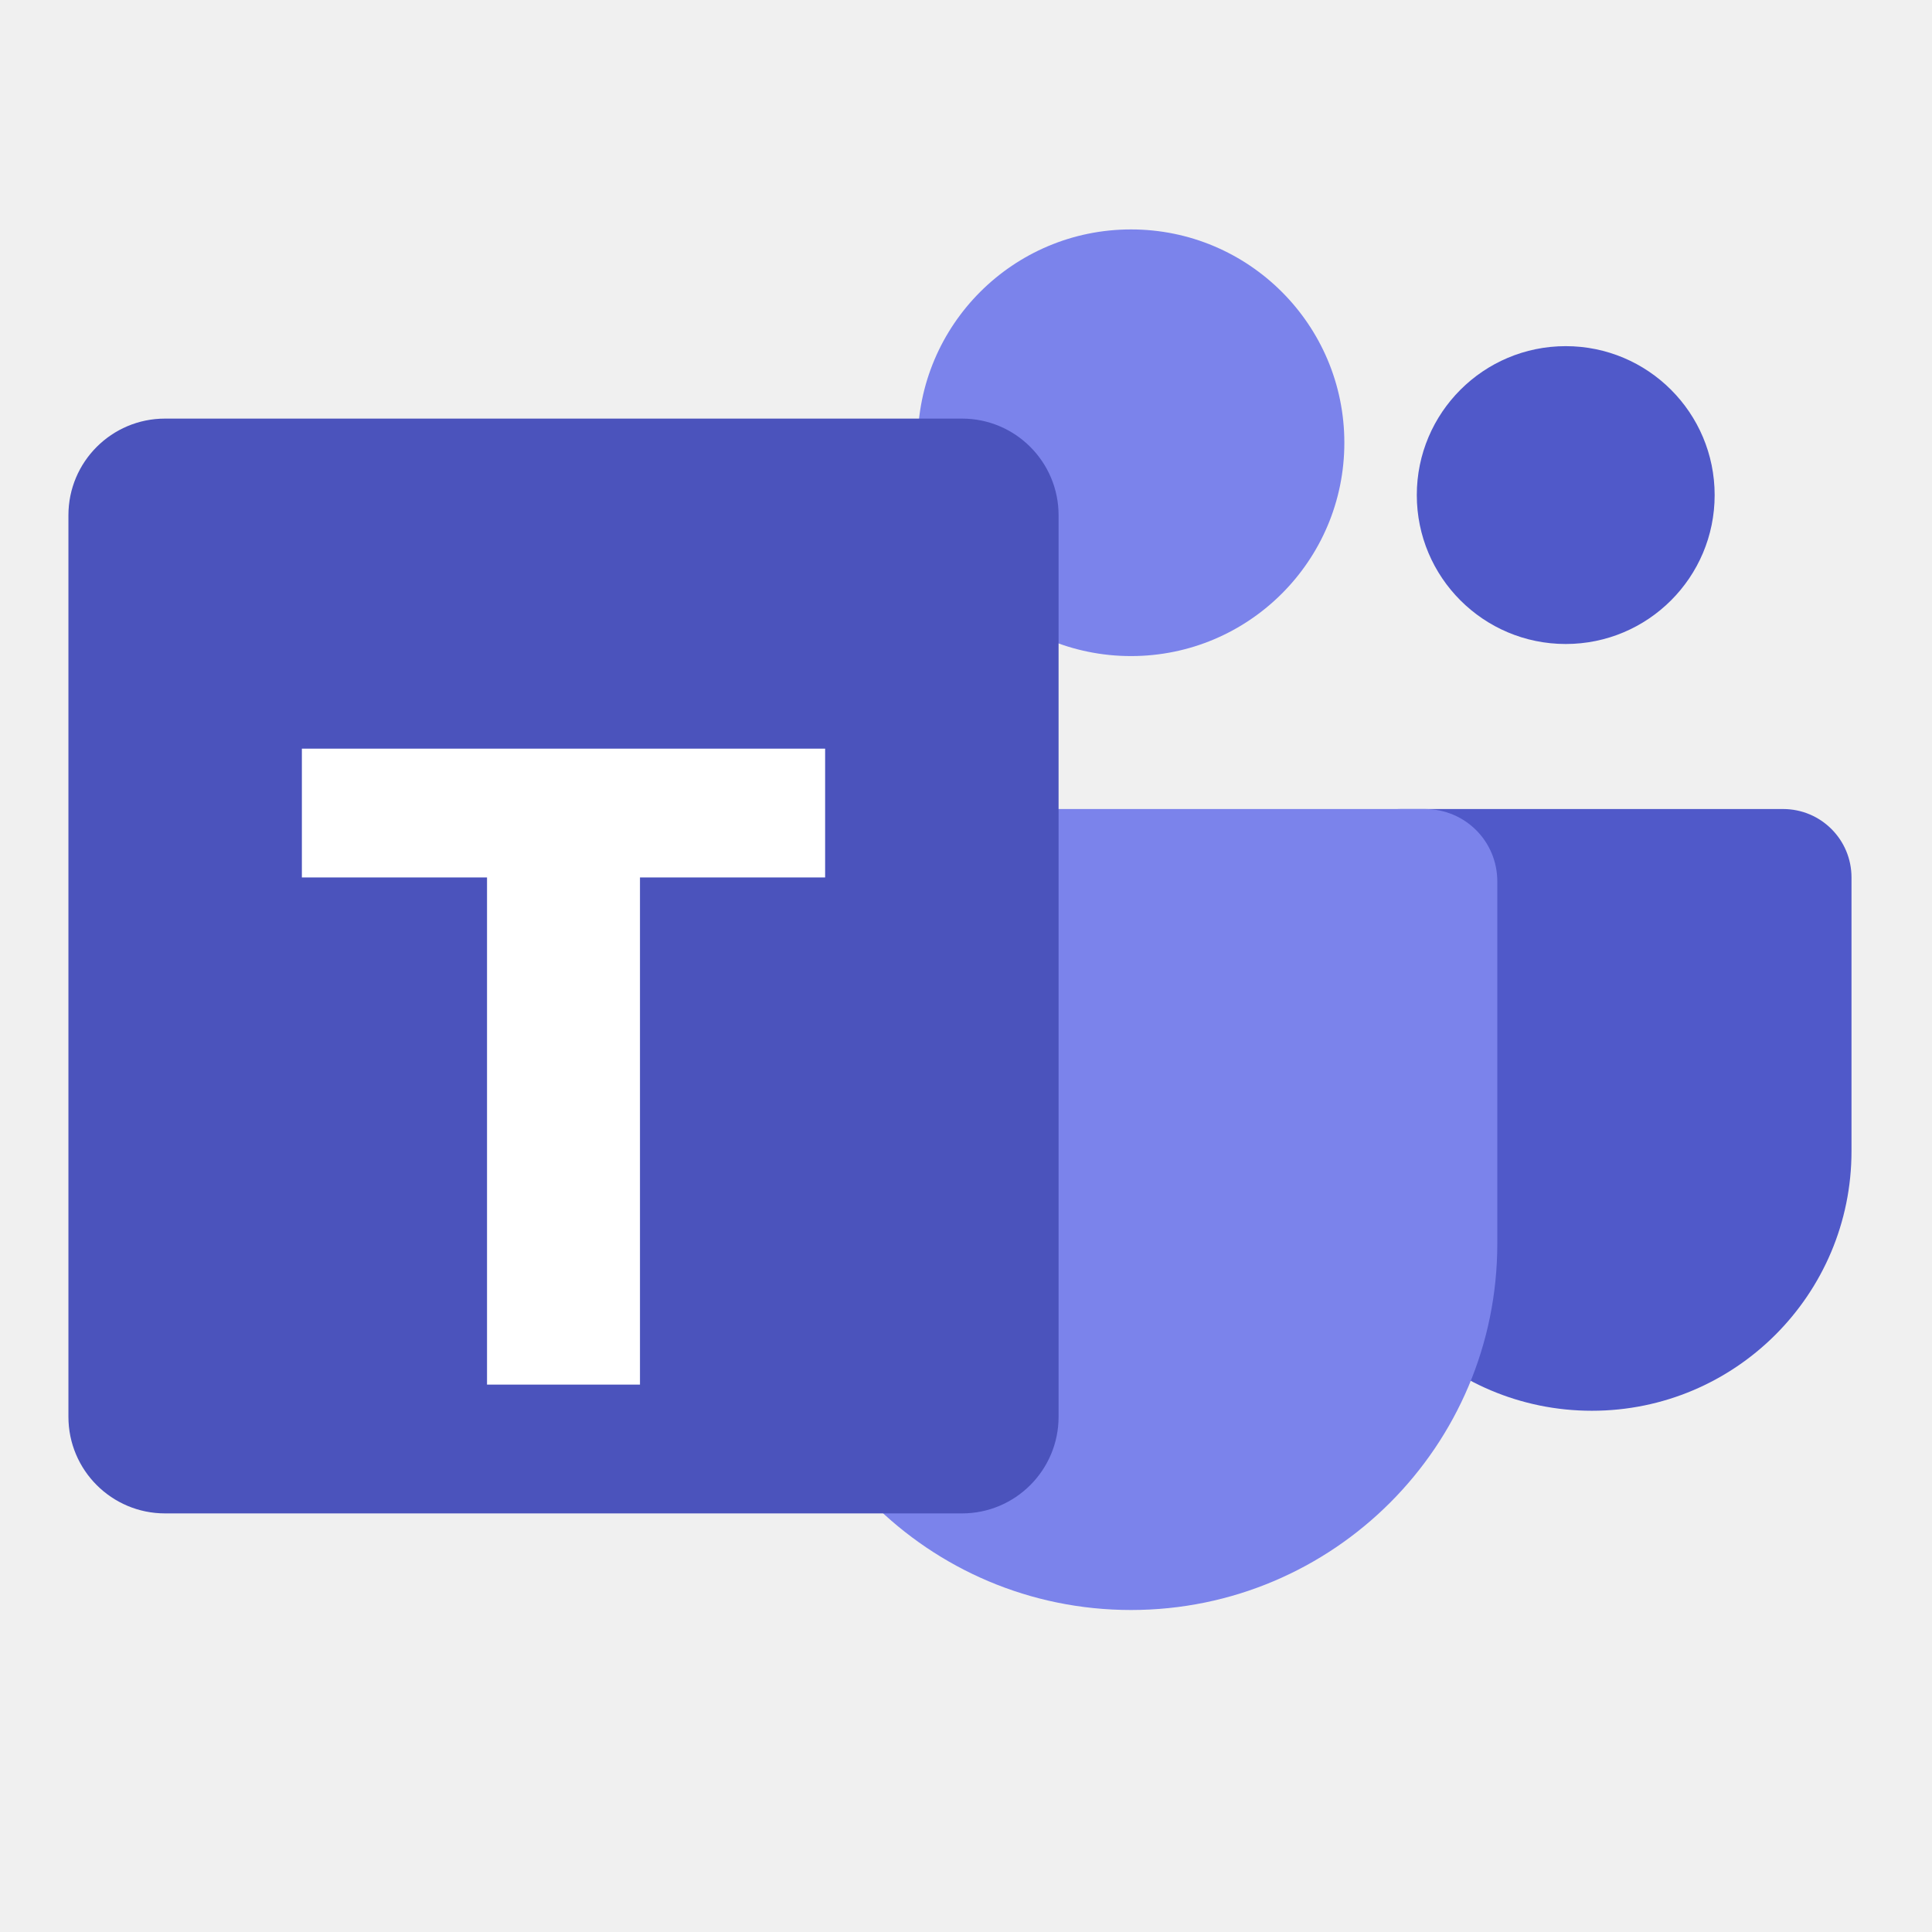
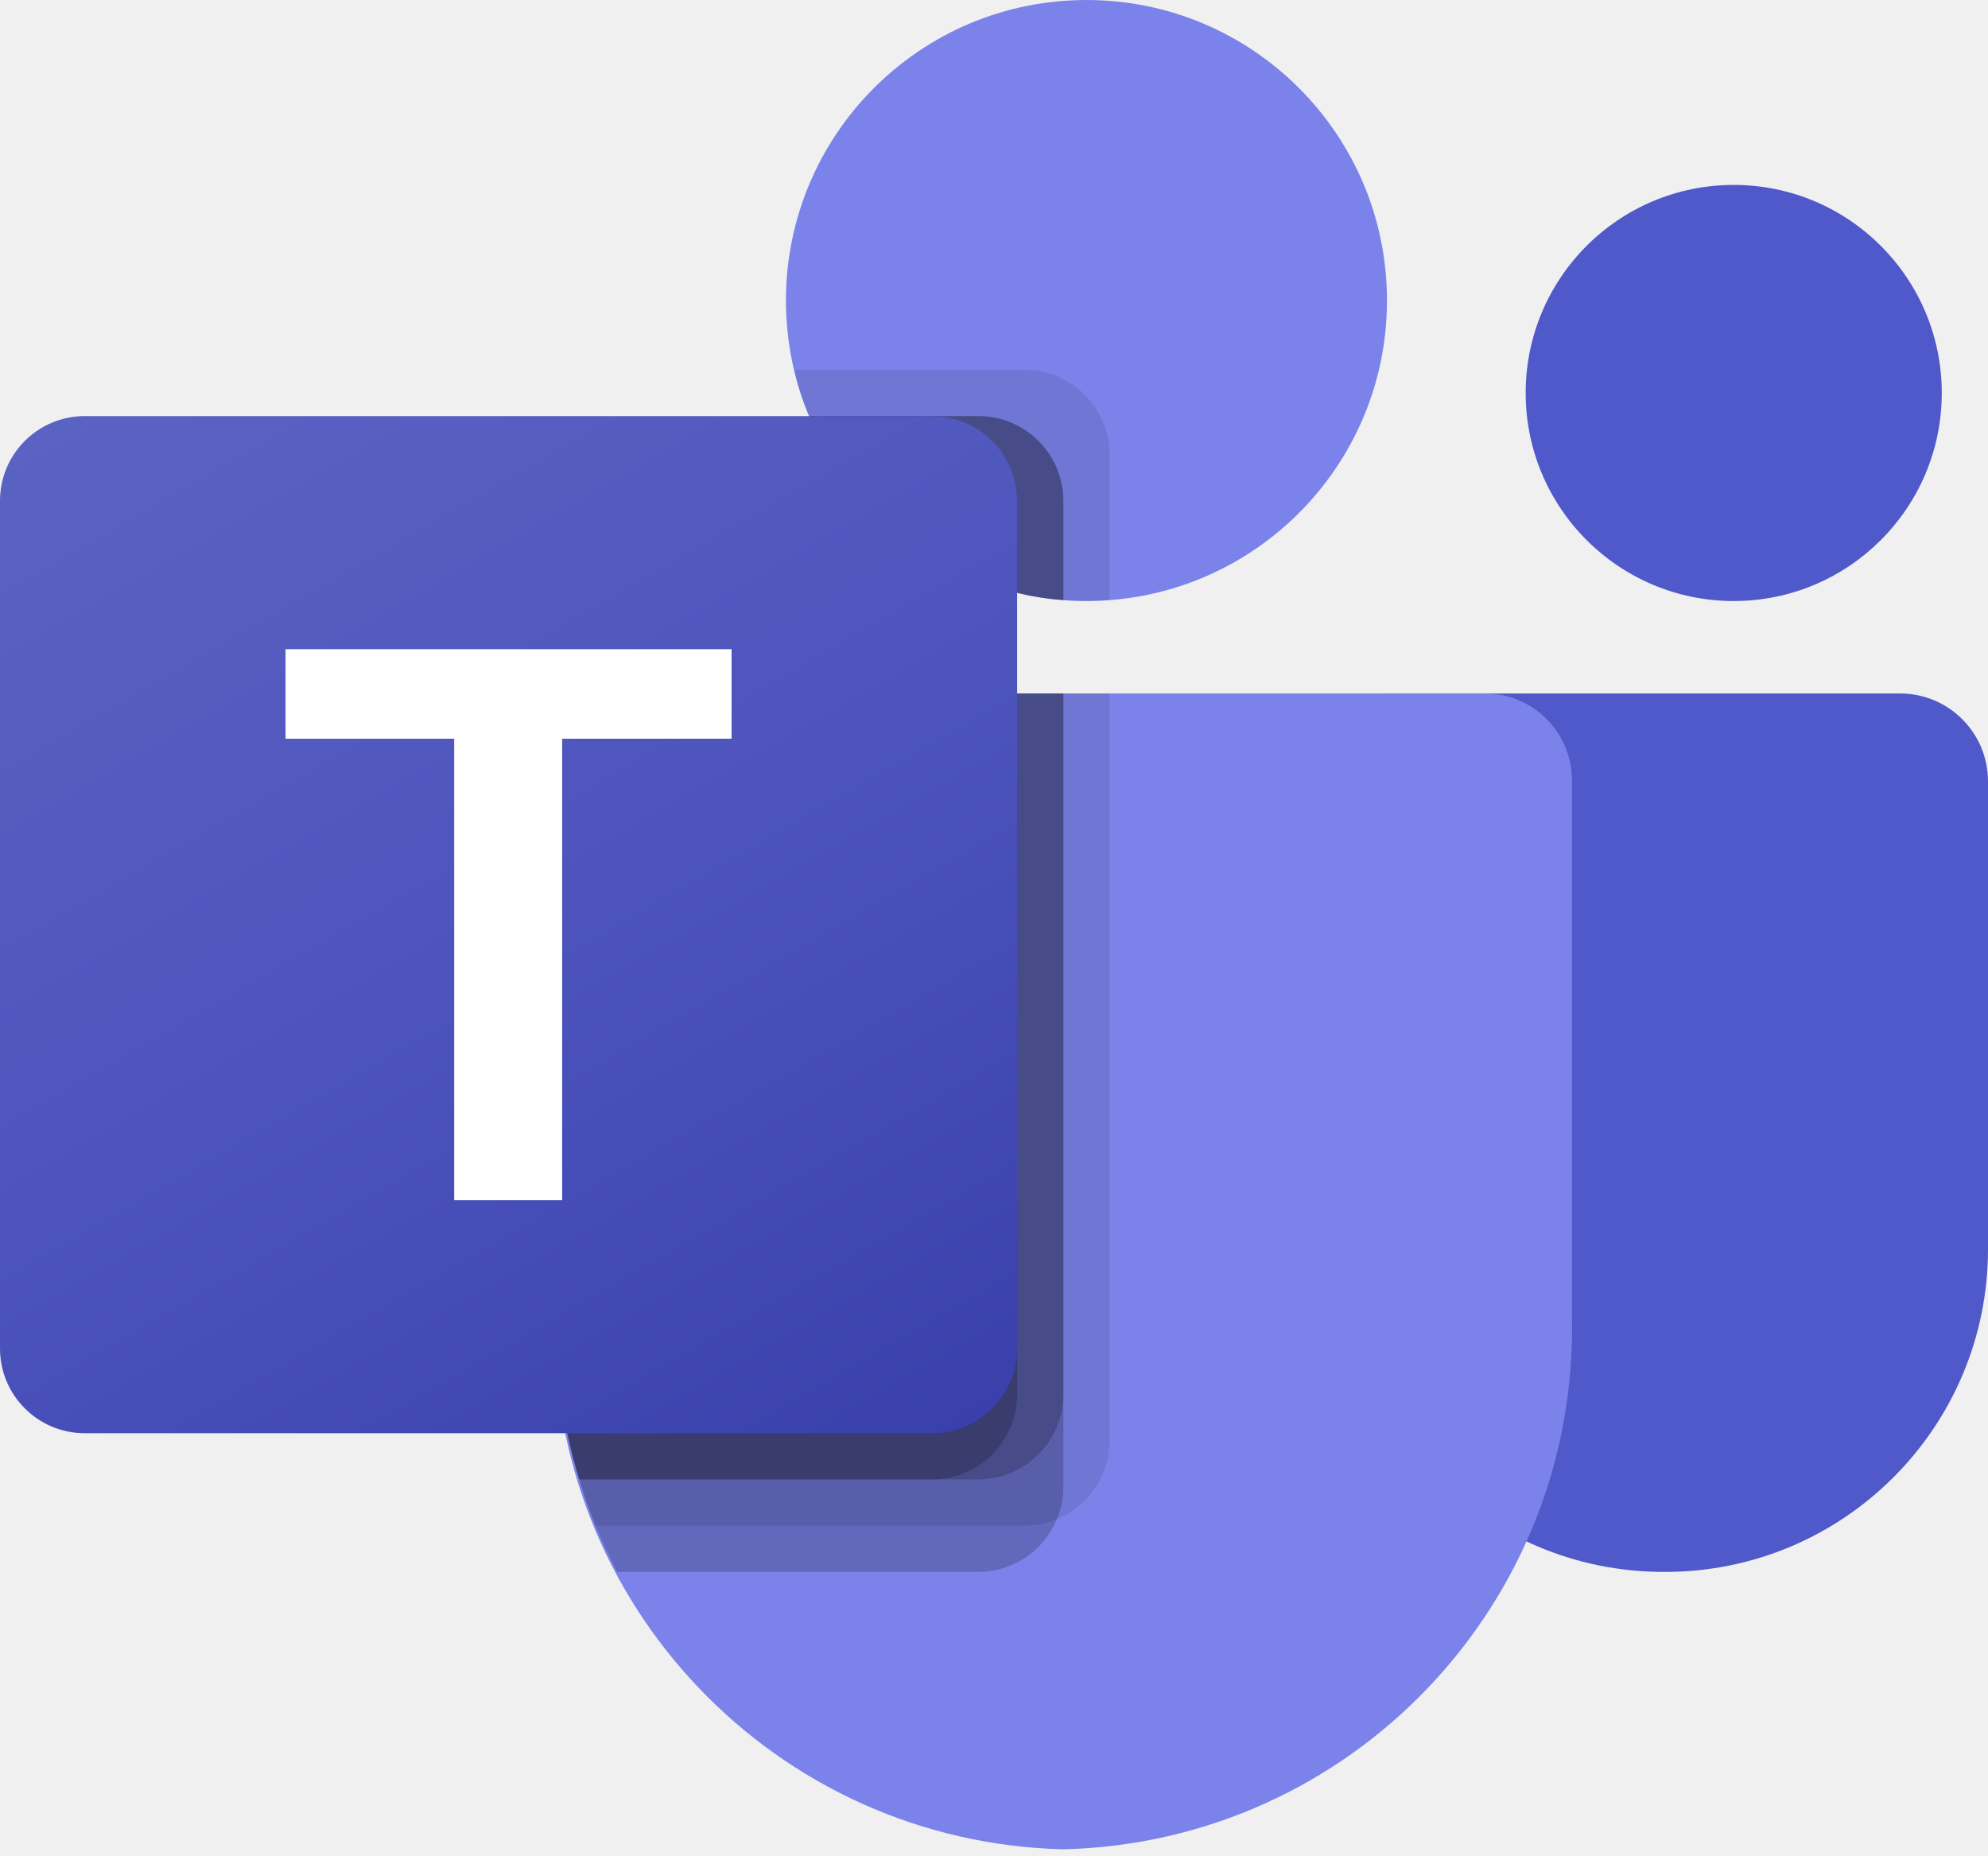
- <svg xmlns="http://www.w3.org/2000/svg" viewBox="0 0 24 24">
-   <circle fill="#5059C9" cx="19.45" cy="6.15" r="1.85" />
-   <path fill="#5059C9" d="M17.4 10.05h4.75c.47 0 .85.38.85.85v3.4a3.22 3.22 0 0 1-6.45 0v-3.4c0-.47.38-.85.85-.85z" />
-   <circle fill="#7B83EB" cx="14.05" cy="5.5" r="2.65" />
-   <path fill="#7B83EB" d="M10.4 10.05h7.3c.5 0 .9.4.9.9v4.5a4.55 4.55 0 0 1-9.1 0v-4.5c0-.5.4-.9.9-.9z" />
-   <rect fill="#4B53BC" x="0.85" y="5.2" width="12.3" height="13.6" rx="1.2" />
-   <path fill="#FFFFFF" d="M10.25 9.3H3.75v1.6h2.3v6.3h1.9v-6.3h2.3V9.3z" />
+ <svg xmlns="http://www.w3.org/2000/svg" width="256px" height="239px" viewBox="0 0 256 239" version="1.1" preserveAspectRatio="xMidYMid">
+   <defs>
+     <linearGradient x1="17.372%" y1="-6.51%" x2="82.628%" y2="106.51%" id="Teams-linearGradient-1">
+       <stop stop-color="#5A62C3" offset="0%" />
+       <stop stop-color="#4D55BD" offset="50%" />
+       <stop stop-color="#3940AB" offset="100%" />
+     </linearGradient>
+   </defs>
+   <g>
+     <path d="M178.563,89.302 L244.688,89.302 C250.936,89.302 256,94.367 256,100.614 C256,100.614 256,100.614 256,100.614 L256,160.845 C256,183.806 237.387,202.419 214.427,202.419 L214.427,202.419 L214.23,202.419 C191.27,202.422 172.654,183.812 172.651,160.851 C172.651,160.849 172.651,160.847 172.651,160.845 L172.651,95.214 C172.651,91.949 175.298,89.302 178.563,89.302 L178.563,89.302 Z" fill="#5059C9" />
+     <circle fill="#5059C9" cx="223.256" cy="50.605" r="26.791" />
+     <circle fill="#7B83EB" cx="139.907" cy="38.698" r="38.698" />
+     <path d="M191.506,89.302 L82.355,89.302 C76.182,89.455 71.299,94.578 71.442,100.751 L71.442,169.448 C70.58,206.492 99.887,237.233 136.93,238.14 C173.973,237.233 203.281,206.492 202.419,169.448 L202.419,100.751 C202.562,94.578 197.679,89.455 191.506,89.302 Z" fill="#7B83EB" />
+     <path d="M142.884,89.302 L142.884,185.57 C142.854,189.985 140.179,193.951 136.097,195.632 C134.797,196.181 133.4,196.465 131.989,196.465 L76.681,196.465 C75.907,194.5 75.193,192.536 74.597,190.512 C72.513,183.68 71.45,176.579 71.442,169.436 L71.442,100.733 C71.299,94.57 76.174,89.455 82.337,89.302 L142.884,89.302 Z" fill="#000000" opacity="0.1" />
+     <path d="M136.93,89.302 L136.93,191.524 C136.93,192.935 136.647,194.332 136.097,195.632 C134.416,199.714 130.45,202.389 126.035,202.419 L79.479,202.419 C78.467,200.454 77.514,198.489 76.681,196.465 C75.847,194.441 75.193,192.536 74.597,190.512 C72.513,183.68 71.45,176.579 71.442,169.436 L71.442,100.733 C71.299,94.57 76.174,89.455 82.337,89.302 L136.93,89.302 Z" fill="#000000" opacity="0.2" />
+     <path d="M136.93,89.302 L136.93,179.617 C136.885,185.615 132.034,190.466 126.035,190.512 L74.597,190.512 C72.513,183.68 71.45,176.579 71.442,169.436 L71.442,100.733 C71.299,94.57 76.174,89.455 82.337,89.302 L136.93,89.302 Z" fill="#000000" opacity="0.2" />
+     <path d="M130.977,89.302 L130.977,179.617 C130.931,185.615 126.08,190.466 120.082,190.512 L74.597,190.512 C72.513,183.68 71.45,176.579 71.442,169.436 L71.442,100.733 C71.299,94.57 76.174,89.455 82.337,89.302 L130.977,89.302 Z" fill="#000000" opacity="0.2" />
+     <path d="M142.884,58.523 L142.884,77.276 C141.872,77.336 140.919,77.395 139.907,77.395 C138.895,77.395 137.942,77.336 136.93,77.276 C134.921,77.143 132.928,76.824 130.977,76.324 C118.921,73.469 108.961,65.014 104.186,53.582 C103.364,51.662 102.727,49.668 102.281,47.628 L131.989,47.628 C137.996,47.651 142.861,52.515 142.884,58.523 Z" fill="#000000" opacity="0.1" />
+     <path d="M136.93,64.476 L136.93,77.276 C134.921,77.143 132.928,76.824 130.977,76.324 C118.921,73.469 108.961,65.014 104.186,53.582 L126.035,53.582 C132.043,53.604 136.907,58.469 136.93,64.476 Z" fill="#000000" opacity="0.2" />
+     <path d="M136.93,64.476 L136.93,77.276 C134.921,77.143 132.928,76.824 130.977,76.324 C118.921,73.469 108.961,65.014 104.186,53.582 L126.035,53.582 C132.043,53.604 136.907,58.469 136.93,64.476 Z" fill="#000000" opacity="0.2" />
+     <path d="M130.977,64.476 L130.977,76.324 C118.921,73.469 108.961,65.014 104.186,53.581 L120.082,53.581 C126.09,53.604 130.954,58.469 130.977,64.476 Z" fill="#000000" opacity="0.2" />
+     <path d="M10.913,53.581 L120.064,53.581 C126.091,53.581 130.977,58.467 130.977,64.494 L130.977,173.645 C130.977,179.672 126.091,184.558 120.064,184.558 L10.913,184.558 C4.886,184.558 0,179.672 0,173.645 L0,64.494 C0,58.467 4.886,53.581 10.913,53.581 Z" fill="url(#Teams-linearGradient-1)" />
+     <polygon fill="#FFFFFF" points="94.208 95.125 72.388 95.125 72.388 154.541 58.487 154.541 58.487 95.125 36.769 95.125 36.769 83.599 94.208 83.599" />
+   </g>
</svg>
